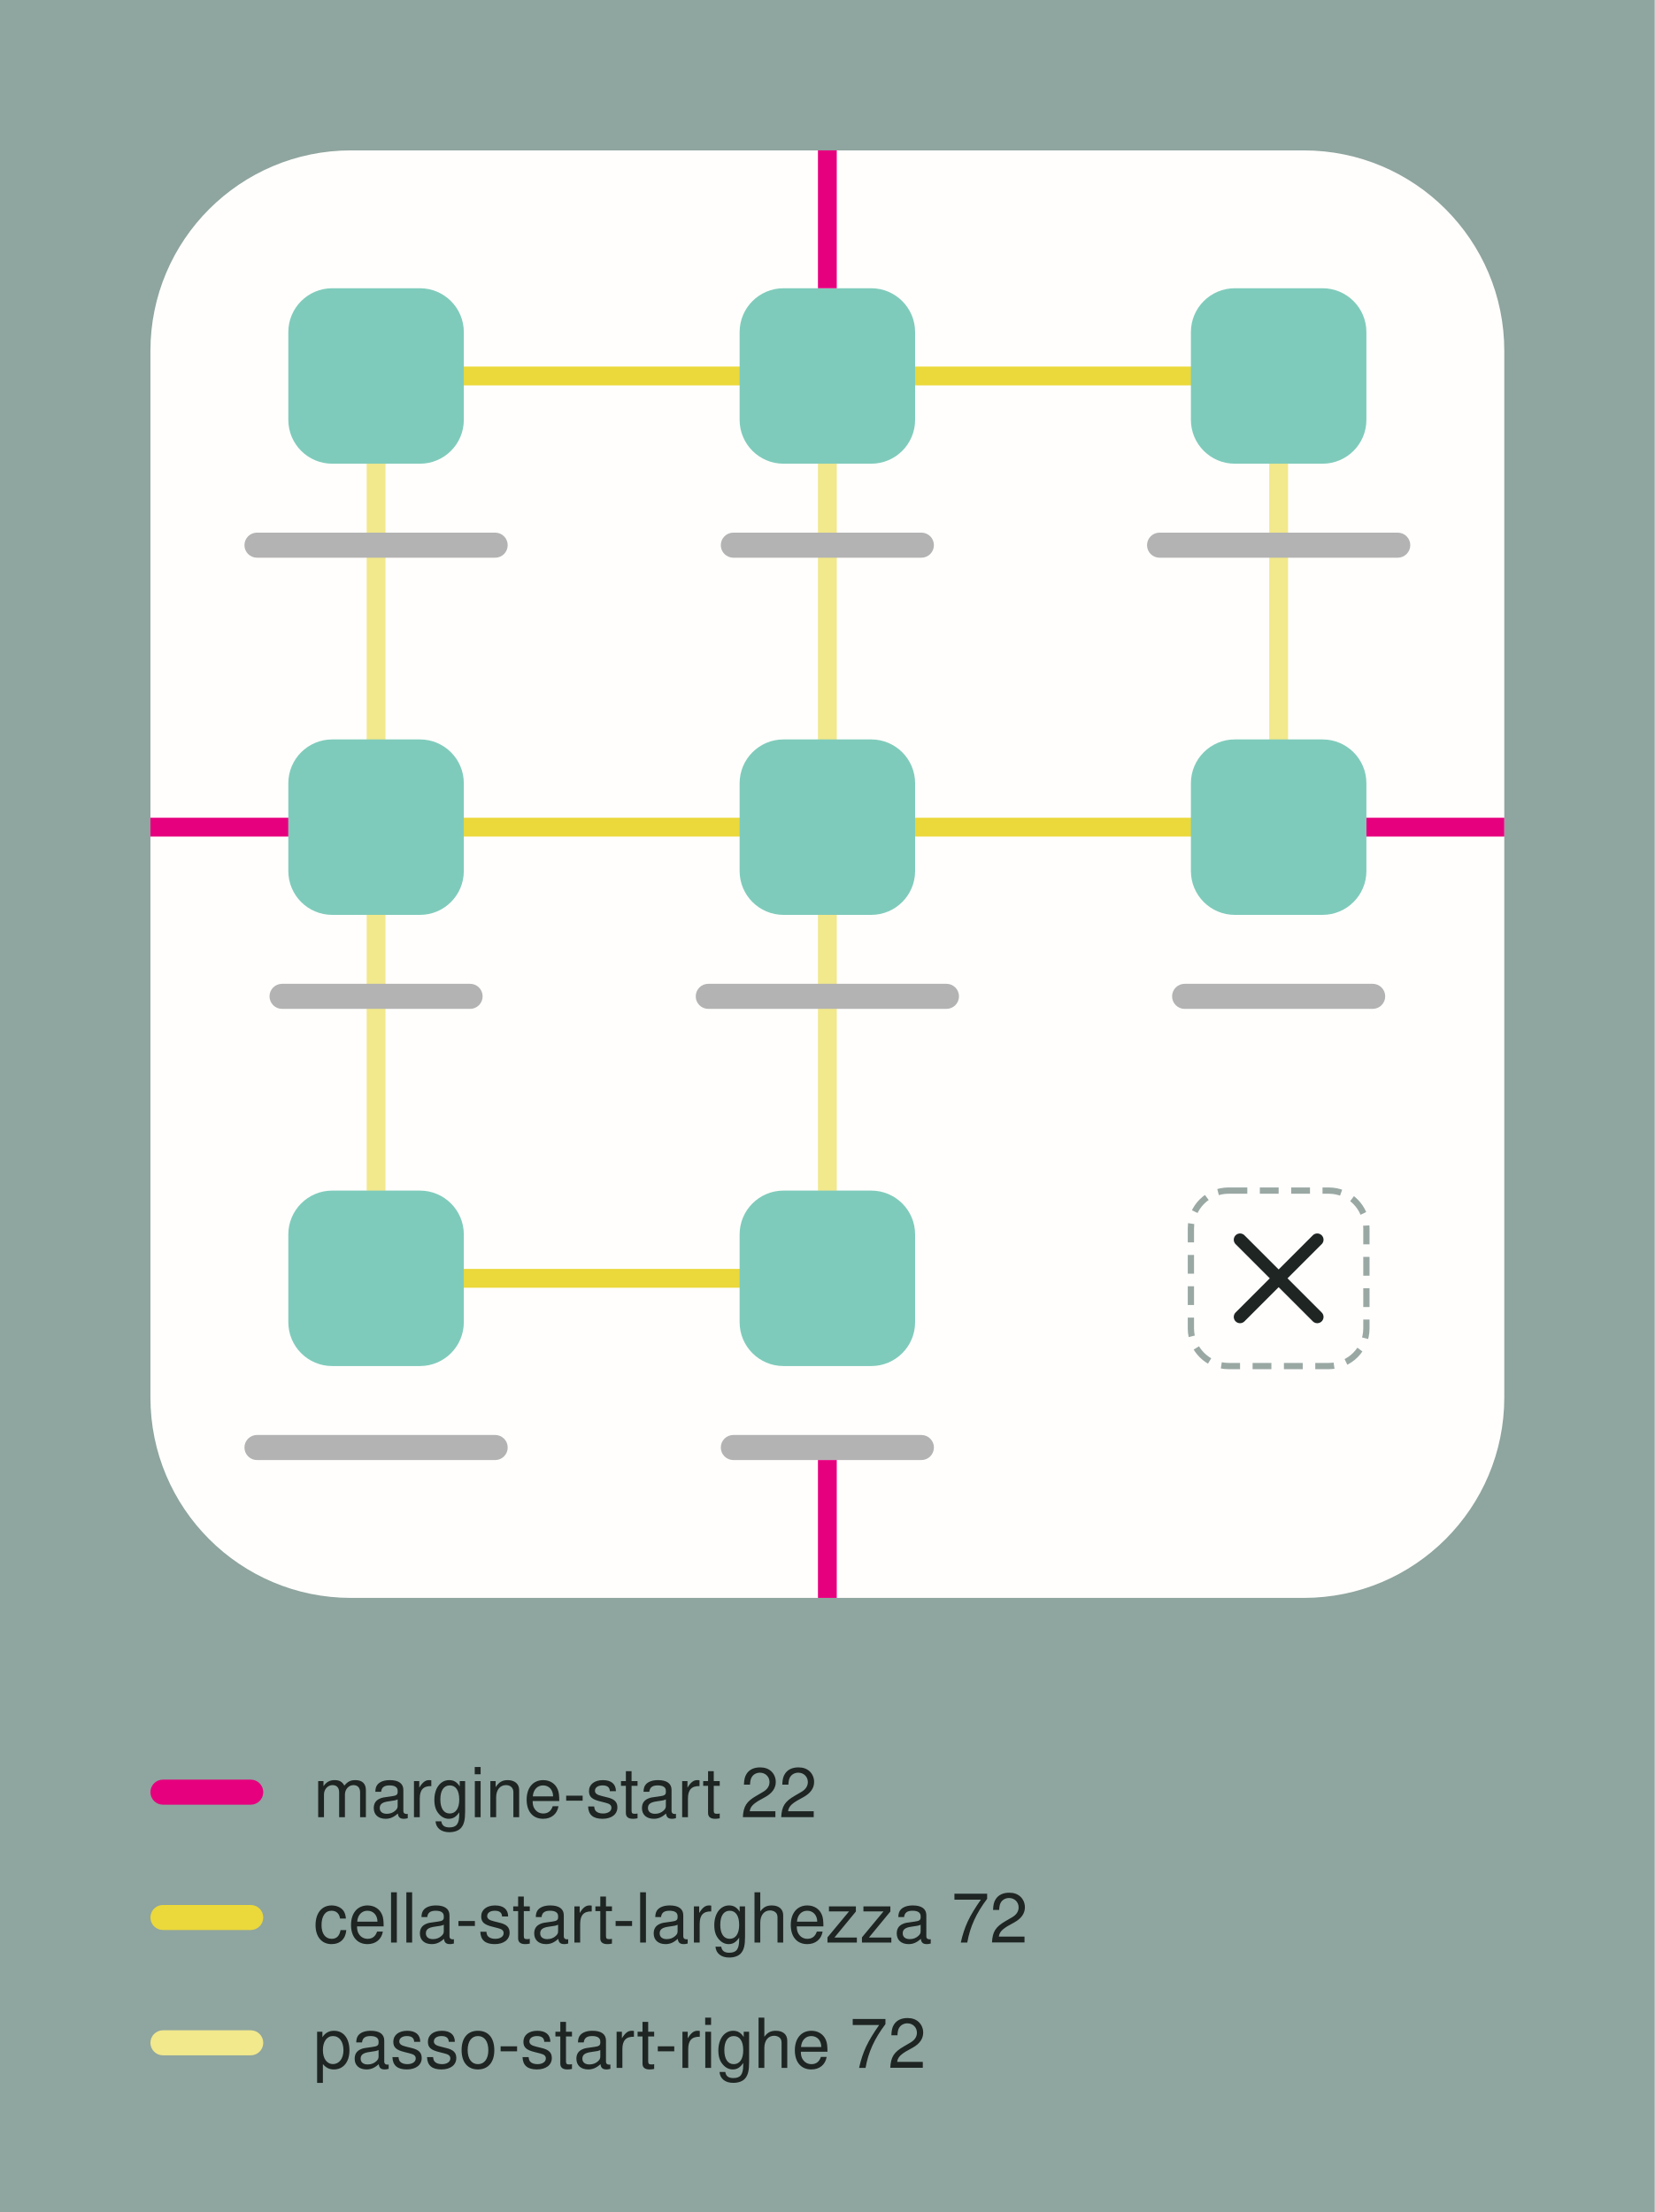
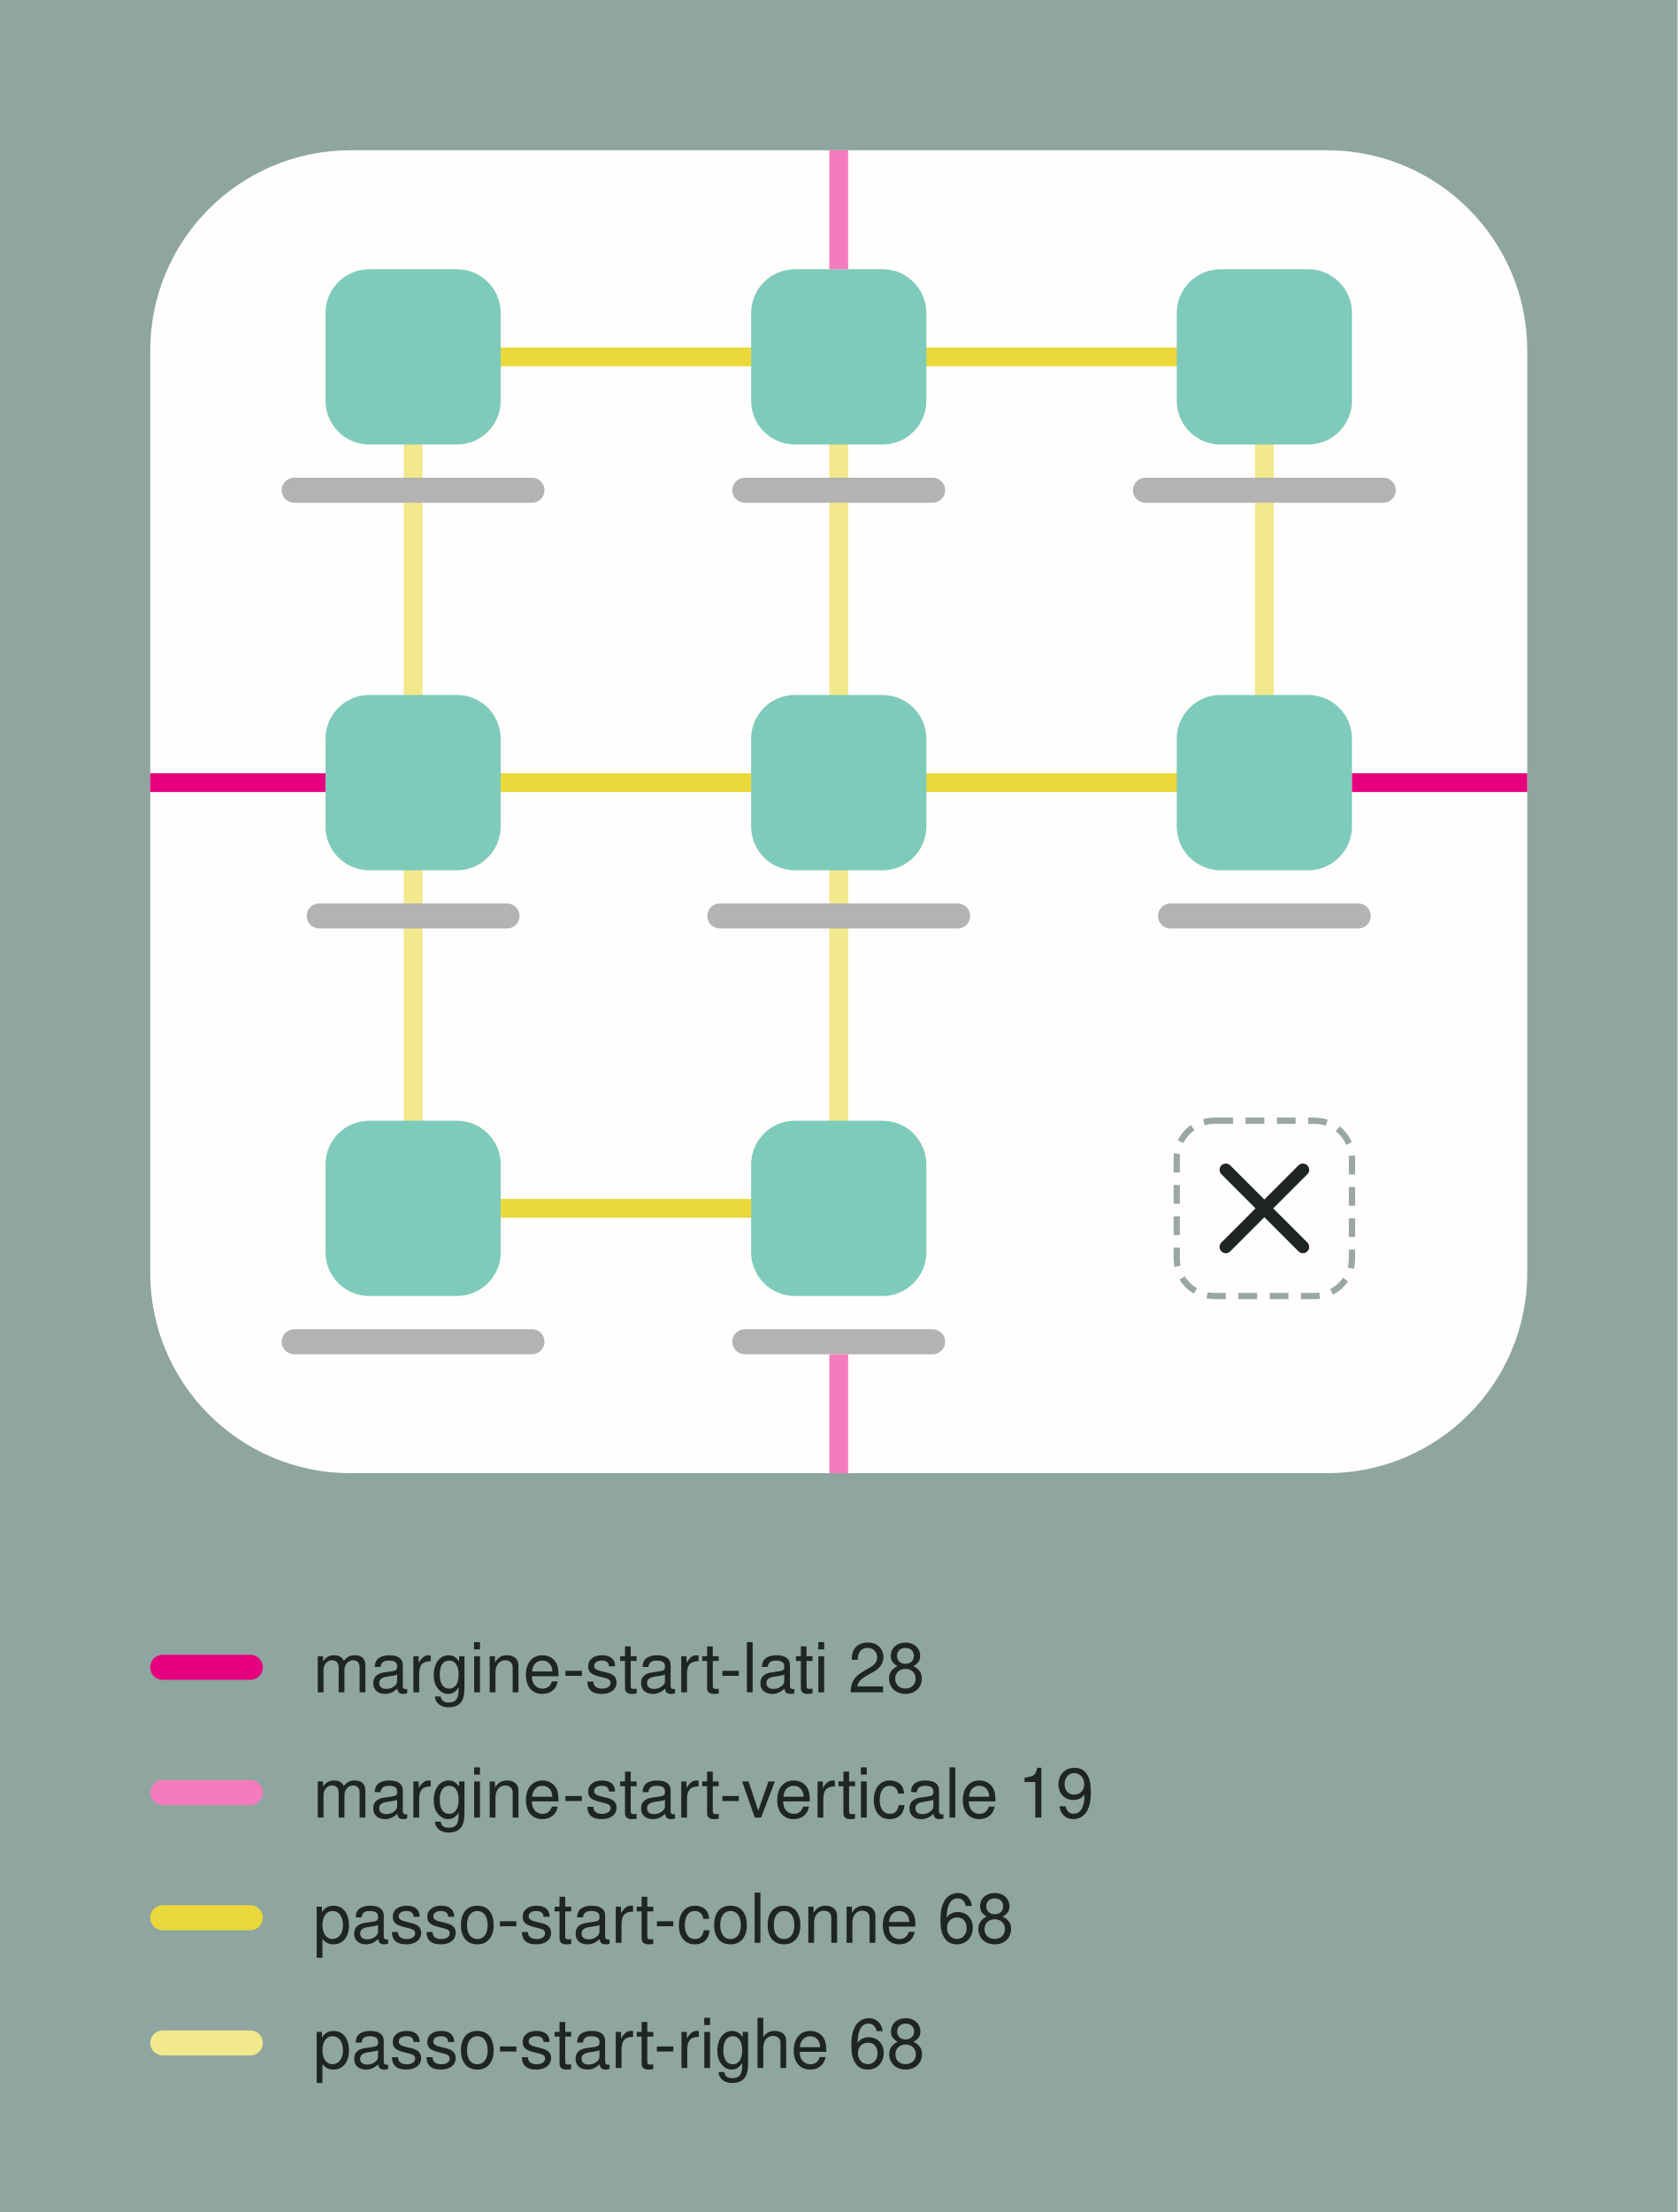
- <svg xmlns="http://www.w3.org/2000/svg" viewBox="0 0 264 353" width="528" height="706" font-family="Archivo, Helvetica, Arial, sans-serif">
-   <rect width="264" height="353" fill="#8FA59F" />
-   <rect x="24" y="24" width="216" height="231" rx="32" fill="#FFFEFC" />
-   <line x1="60" y1="60" x2="204" y2="60" stroke="#EBD83A" stroke-width="3" />
-   <line x1="60" y1="132" x2="204" y2="132" stroke="#EBD83A" stroke-width="3" />
-   <line x1="60" y1="204" x2="132" y2="204" stroke="#EBD83A" stroke-width="3" />
-   <line x1="60" y1="60" x2="60" y2="204" stroke="#F2E88C" stroke-width="3" />
-   <line x1="132" y1="60" x2="132" y2="204" stroke="#F2E88C" stroke-width="3" />
-   <line x1="204" y1="60" x2="204" y2="132" stroke="#F2E88C" stroke-width="3" />
-   <rect x="46" y="46" width="28" height="28" rx="7" fill="#7FCBBB" />
-   <rect x="39" y="85" width="42" height="4" rx="2" fill="#B3B3B3" />
-   <rect x="118" y="46" width="28" height="28" rx="7" fill="#7FCBBB" />
-   <rect x="115" y="85" width="34" height="4" rx="2" fill="#B3B3B3" />
-   <rect x="190" y="46" width="28" height="28" rx="7" fill="#7FCBBB" />
-   <rect x="183" y="85" width="42" height="4" rx="2" fill="#B3B3B3" />
-   <rect x="46" y="118" width="28" height="28" rx="7" fill="#7FCBBB" />
-   <rect x="43" y="157" width="34" height="4" rx="2" fill="#B3B3B3" />
-   <rect x="118" y="118" width="28" height="28" rx="7" fill="#7FCBBB" />
-   <rect x="111" y="157" width="42" height="4" rx="2" fill="#B3B3B3" />
-   <rect x="190" y="118" width="28" height="28" rx="7" fill="#7FCBBB" />
-   <rect x="187" y="157" width="34" height="4" rx="2" fill="#B3B3B3" />
-   <rect x="46" y="190" width="28" height="28" rx="7" fill="#7FCBBB" />
-   <rect x="39" y="229" width="42" height="4" rx="2" fill="#B3B3B3" />
-   <rect x="118" y="190" width="28" height="28" rx="7" fill="#7FCBBB" />
-   <rect x="115" y="229" width="34" height="4" rx="2" fill="#B3B3B3" />
-   <rect x="190" y="190" width="28" height="28" rx="6" fill="none" stroke="#9AA8A4" stroke-width="1" stroke-dasharray="3 2" />
-   <path d="M197.84 197.84L210.16 210.16M210.16 197.84L197.84 210.16" stroke="#1E2523" stroke-width="2" stroke-linecap="round" />
-   <line x1="132" y1="24" x2="132" y2="46" stroke="#E6007E" stroke-width="3" />
-   <line x1="132" y1="233" x2="132" y2="255" stroke="#E6007E" stroke-width="3" />
-   <line x1="24" y1="132" x2="46" y2="132" stroke="#E6007E" stroke-width="3" />
-   <line x1="218" y1="132" x2="240" y2="132" stroke="#E6007E" stroke-width="3" />
-   <rect x="24" y="284" width="18" height="4" rx="2" fill="#E6007E" />
-   <text x="50" y="290" font-size="11" fill="#1E2523">margine-start  22</text>
-   <rect x="24" y="304" width="18" height="4" rx="2" fill="#EBD83A" />
-   <text x="50" y="310" font-size="11" fill="#1E2523">cella-start-larghezza  72</text>
-   <rect x="24" y="324" width="18" height="4" rx="2" fill="#F2E88C" />
-   <text x="50" y="330" font-size="11" fill="#1E2523">passo-start-righe  72</text>
+ <svg xmlns="http://www.w3.org/2000/svg" viewBox="0 0 268 353.3" width="536" height="706.6" font-family="Archivo, Helvetica, Arial, sans-serif">
+   <rect width="268" height="353.3" fill="#8FA59F" />
+   <rect x="24" y="24" width="220" height="211.3" rx="32" fill="#FFFEFC" />
+   <line x1="66" y1="57" x2="202" y2="57" stroke="#EBD83A" stroke-width="3" />
+   <line x1="66" y1="125" x2="202" y2="125" stroke="#EBD83A" stroke-width="3" />
+   <line x1="66" y1="193" x2="134" y2="193" stroke="#EBD83A" stroke-width="3" />
+   <line x1="66" y1="57" x2="66" y2="193" stroke="#F2E88C" stroke-width="3" />
+   <line x1="134" y1="57" x2="134" y2="193" stroke="#F2E88C" stroke-width="3" />
+   <line x1="202" y1="57" x2="202" y2="125" stroke="#F2E88C" stroke-width="3" />
+   <rect x="52" y="43" width="28" height="28" rx="7" fill="#7FCBBB" />
+   <rect x="45" y="76.3" width="42" height="4" rx="2" fill="#B3B3B3" />
+   <rect x="120" y="43" width="28" height="28" rx="7" fill="#7FCBBB" />
+   <rect x="117" y="76.3" width="34" height="4" rx="2" fill="#B3B3B3" />
+   <rect x="188" y="43" width="28" height="28" rx="7" fill="#7FCBBB" />
+   <rect x="181" y="76.3" width="42" height="4" rx="2" fill="#B3B3B3" />
+   <rect x="52" y="111" width="28" height="28" rx="7" fill="#7FCBBB" />
+   <rect x="49" y="144.3" width="34" height="4" rx="2" fill="#B3B3B3" />
+   <rect x="120" y="111" width="28" height="28" rx="7" fill="#7FCBBB" />
+   <rect x="113" y="144.3" width="42" height="4" rx="2" fill="#B3B3B3" />
+   <rect x="188" y="111" width="28" height="28" rx="7" fill="#7FCBBB" />
+   <rect x="185" y="144.3" width="34" height="4" rx="2" fill="#B3B3B3" />
+   <rect x="52" y="179" width="28" height="28" rx="7" fill="#7FCBBB" />
+   <rect x="45" y="212.3" width="42" height="4" rx="2" fill="#B3B3B3" />
+   <rect x="120" y="179" width="28" height="28" rx="7" fill="#7FCBBB" />
+   <rect x="117" y="212.3" width="34" height="4" rx="2" fill="#B3B3B3" />
+   <rect x="188" y="179" width="28" height="28" rx="6" fill="none" stroke="#9AA8A4" stroke-width="1" stroke-dasharray="3 2" />
+   <path d="M195.84 186.84L208.16 199.16M208.16 186.84L195.84 199.16" stroke="#1E2523" stroke-width="2" stroke-linecap="round" />
+   <line x1="134" y1="24" x2="134" y2="43" stroke="#F47CBC" stroke-width="3" />
+   <line x1="134" y1="216.3" x2="134" y2="235.3" stroke="#F47CBC" stroke-width="3" />
+   <line x1="24" y1="125" x2="52" y2="125" stroke="#E6007E" stroke-width="3" />
+   <line x1="216" y1="125" x2="244" y2="125" stroke="#E6007E" stroke-width="3" />
+   <rect x="24" y="264.3" width="18" height="4" rx="2" fill="#E6007E" />
+   <text x="50" y="270.3" font-size="11" fill="#1E2523">margine-start-lati  28</text>
+   <rect x="24" y="284.3" width="18" height="4" rx="2" fill="#F47CBC" />
+   <text x="50" y="290.3" font-size="11" fill="#1E2523">margine-start-verticale  19</text>
+   <rect x="24" y="304.3" width="18" height="4" rx="2" fill="#EBD83A" />
+   <text x="50" y="310.3" font-size="11" fill="#1E2523">passo-start-colonne  68</text>
+   <rect x="24" y="324.3" width="18" height="4" rx="2" fill="#F2E88C" />
+   <text x="50" y="330.3" font-size="11" fill="#1E2523">passo-start-righe  68</text>
</svg>
